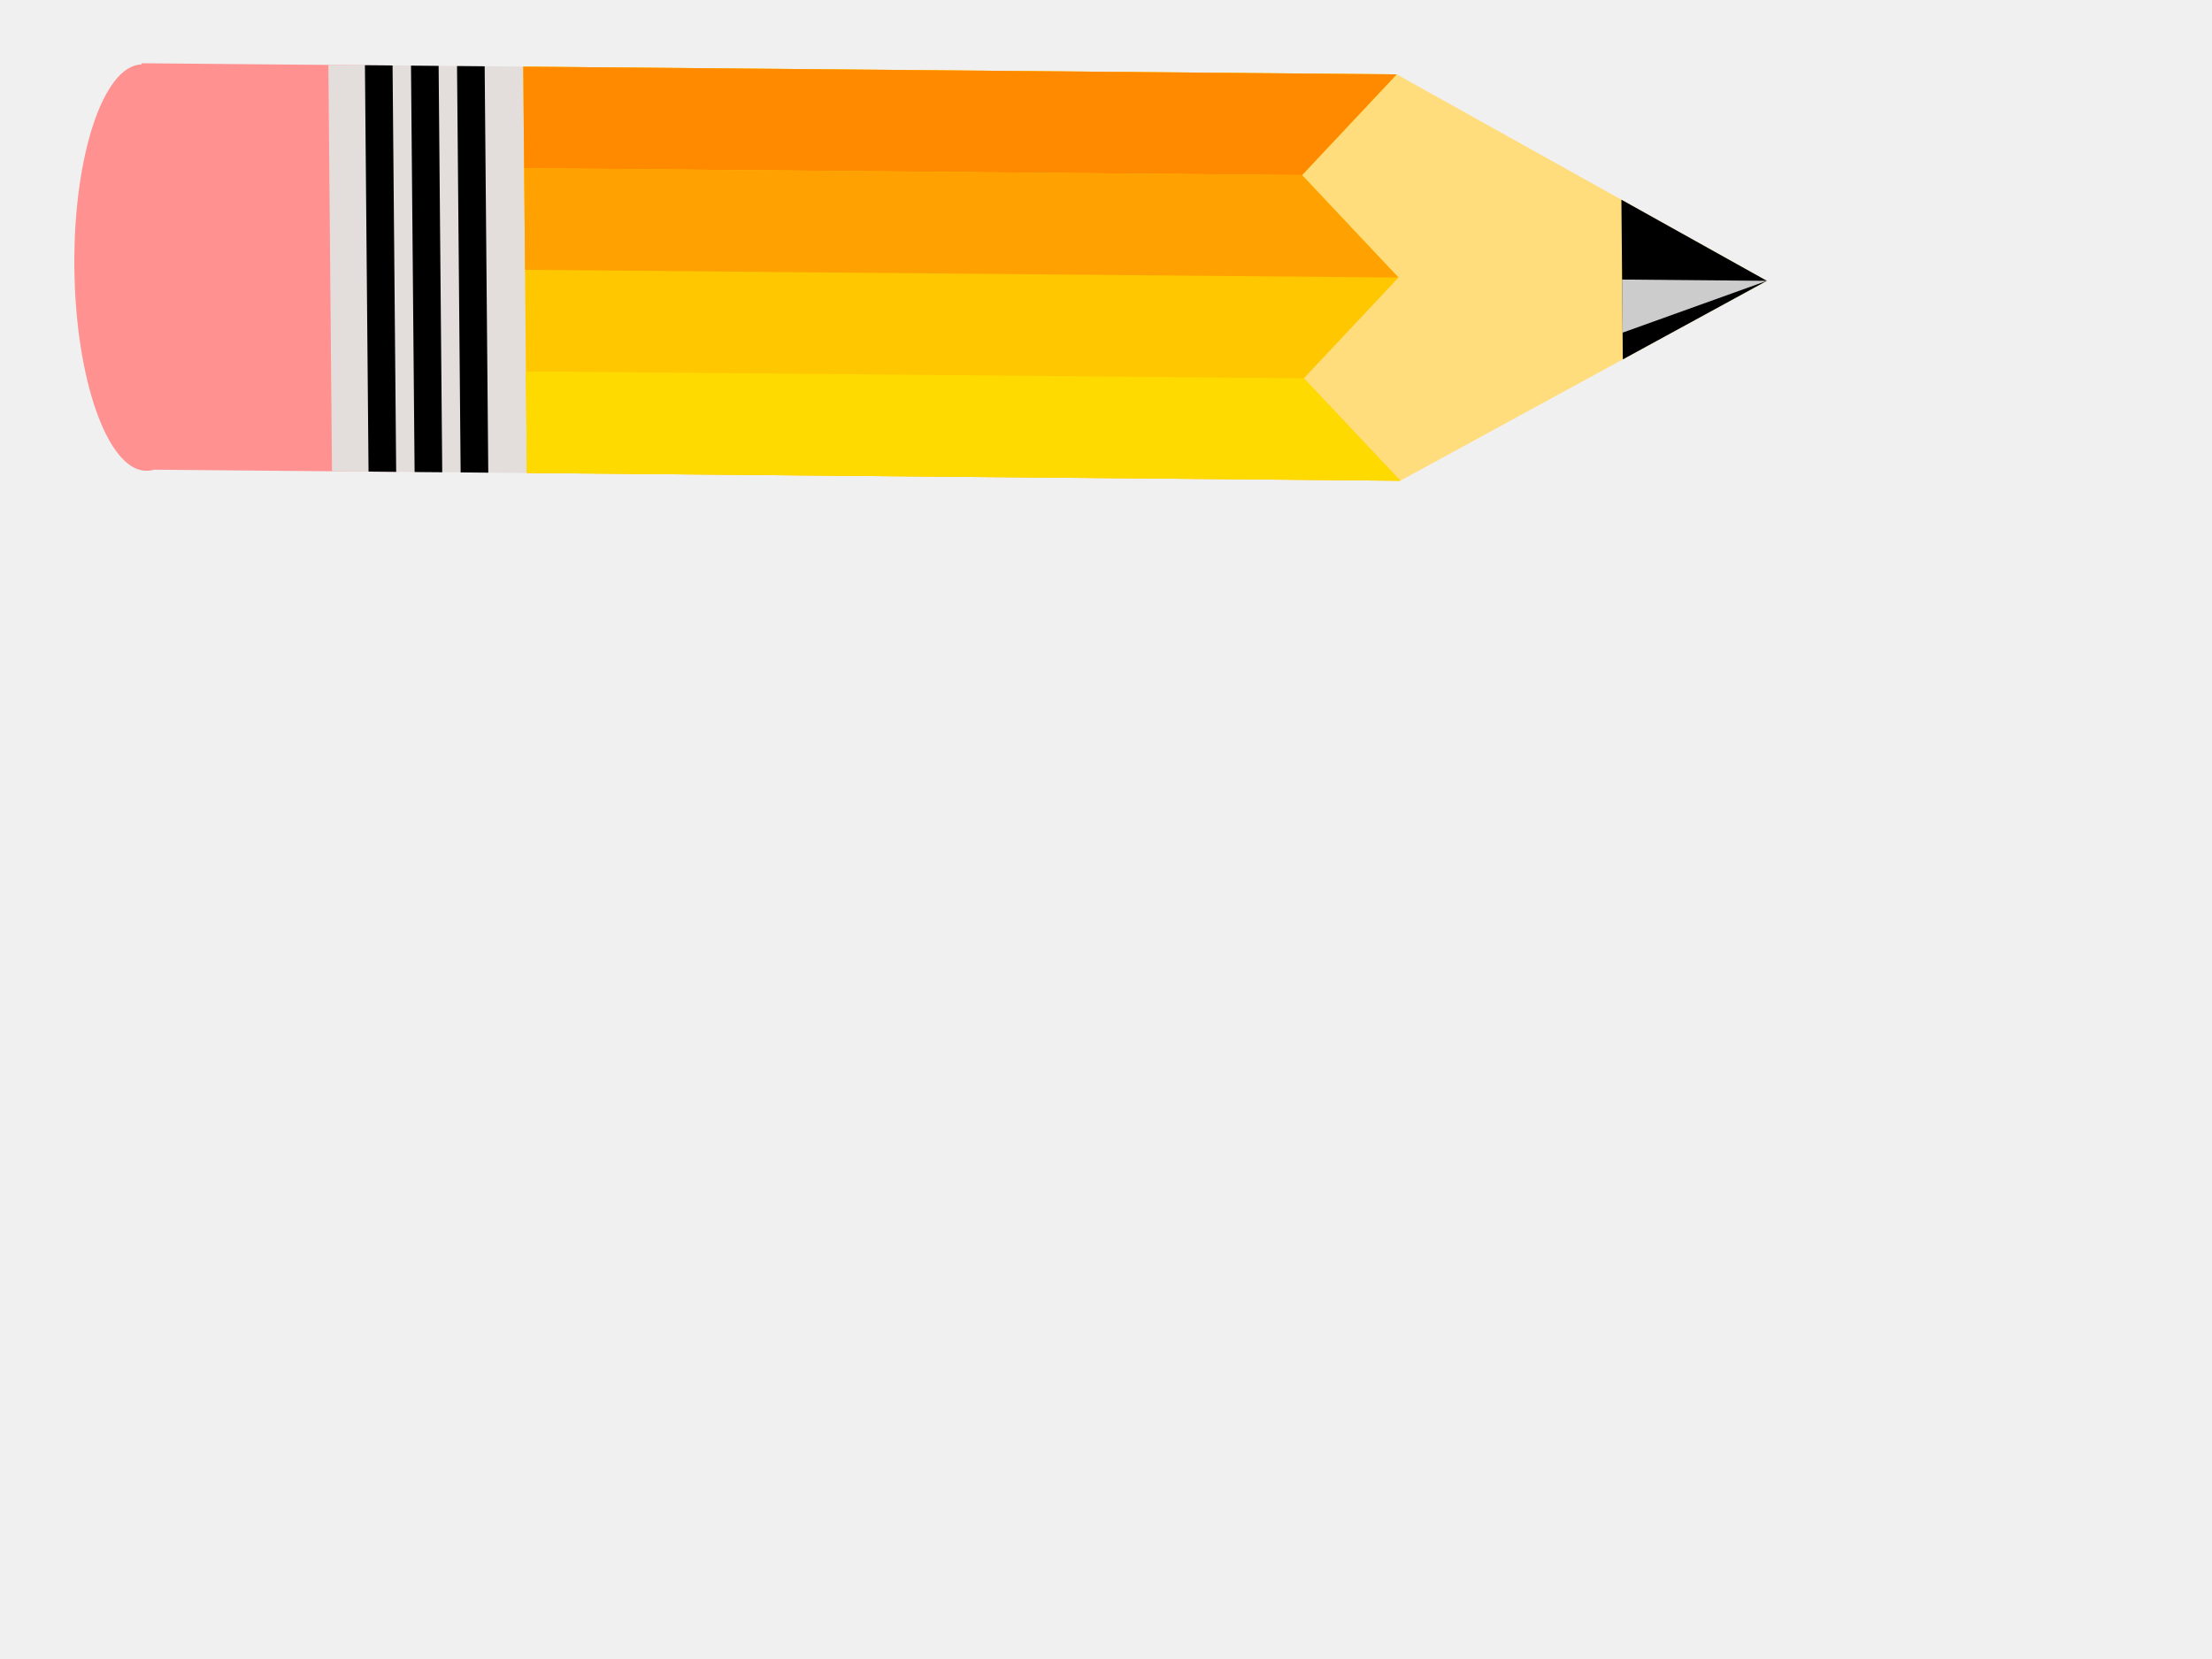
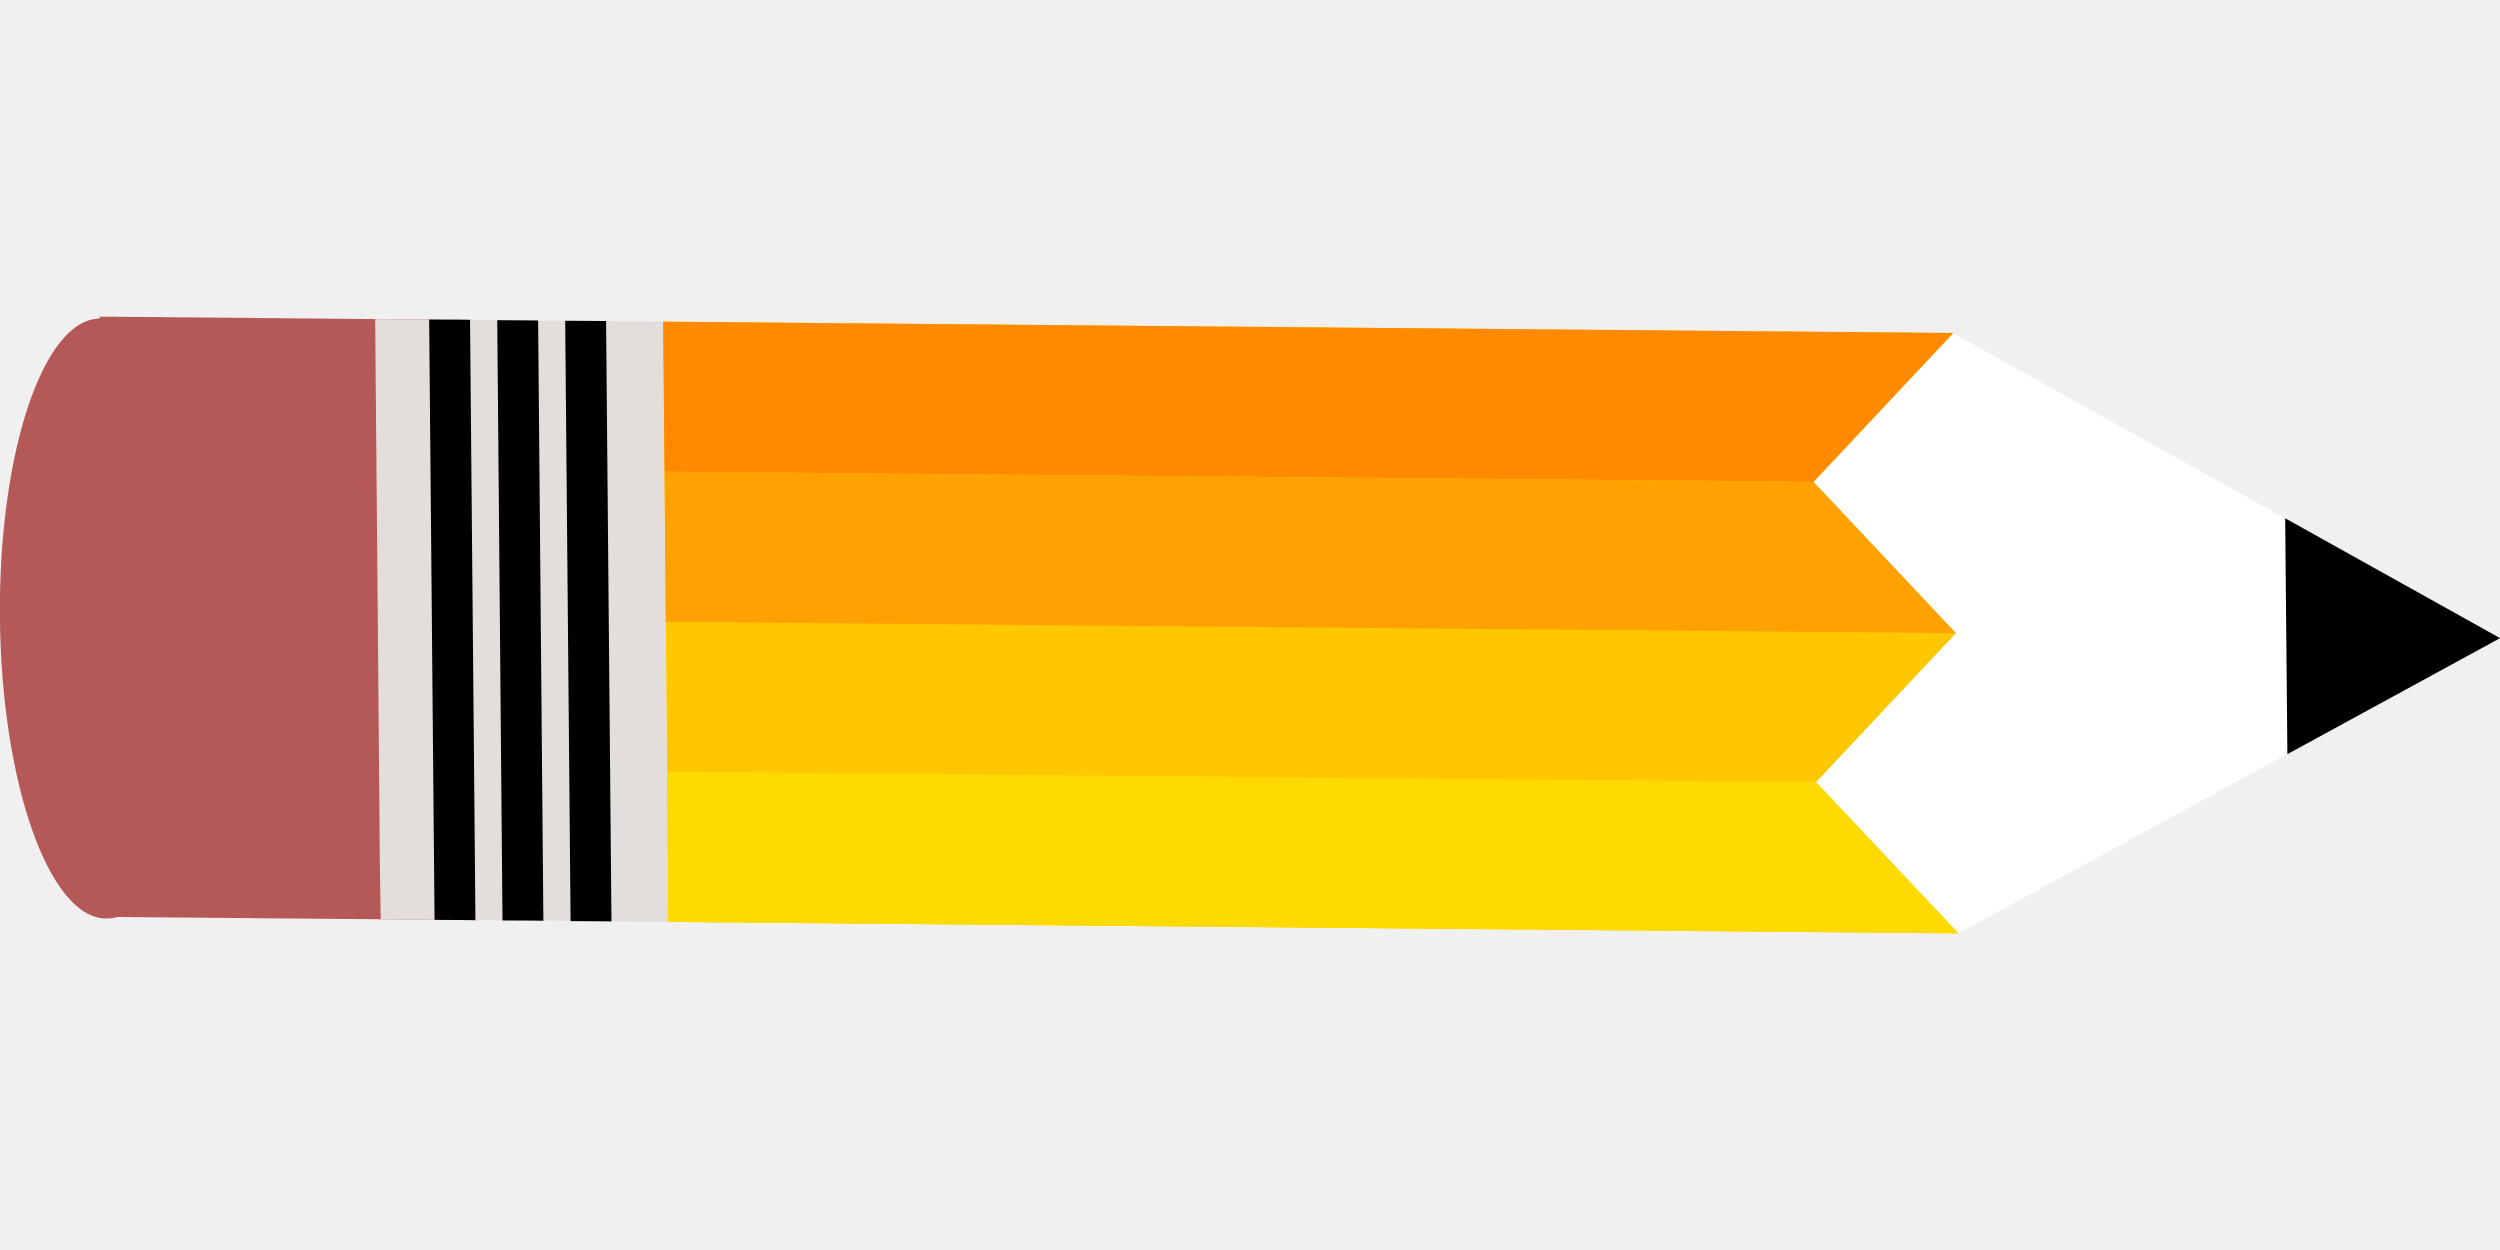
- <svg xmlns="http://www.w3.org/2000/svg" viewBox="0 0 640 480">
-   <defs>
-     <linearGradient id="e" x1=".631" x2=".745" y1="1.101" y2="1.101" gradientTransform="matrix(2.5278 2.5256 -2.5278 2.5256 565.91 -1456.1)">
-       <stop stop-color="#fff" offset="0" />
-       <stop stop-color="#ffdd7c" offset="1" />
-     </linearGradient>
-     <linearGradient id="f" x1="-1.708" x2="-1.441" y1="2.082" y2="2.082" gradientTransform="matrix(2.3454 2.3434 -2.3454 2.3434 888.99 -800.77)">
-       <stop stop-color="#ff9191" offset="0" />
-       <stop stop-color="#b55858" offset="1" />
-     </linearGradient>
-     <linearGradient id="d" x1=".559" x2=".631" y1="1.331" y2="1.331" gradientTransform="matrix(2.5278 2.5256 -2.5278 2.5256 565.91 -1456.1)">
-       <stop stop-color="#fff" stop-opacity=".827" offset="0" />
-       <stop stop-color="#fff" stop-opacity="0" offset="1" />
-     </linearGradient>
-   </defs>
+ <svg xmlns="http://www.w3.org/2000/svg" version="1.1" id="Capa_1" x="0px" y="0px" viewBox="0 0 1280 640" style="enable-background:new 0 0 1280 640;" xml:space="preserve">
+   <style type="text/css">
+ 	.st0{fill:url(#SVGID_1_);}
+ 	.st1{fill:#E3DEDB;}
+ 	.st2{fill:url(#SVGID_2_);}
+ 	.st3{fill:#FF9191;}
+ 	.st4{fill:#FFC700;}
+ 	.st5{fill:#FFDA00;}
+ 	.st6{fill:#FF8A00;}
+ 	.st7{fill:#FFA100;}
+ </style>
  <g transform="rotate(225 241.59 79.103)">
-     <g stroke-linecap="round" stroke-linejoin="round" stroke-width="5.164">
-       <path d="m398.52-75.198c-23.15-22.742-48.423-34.829-56.372-27.019-0.539 0.53-1.011 1.129-1.366 1.809l-50.373 49.487 7.604 7.47 29.582 29.062 9.504 9.337 37.185 36.531 52.036-51.121c-0.029-0.092-0.03-0.199-0.059-0.292l-0.059-0.058c0.018-0.019 0.042-0.039 0.059-0.058 7.493-8.054-4.811-32.621-27.741-55.147z" fill="url(#f)" />
-       <path d="m304.02-64.285l-47.106 46.277-5.405 5.31 7.604 7.47 76.272 74.93 52.511-51.588-41.938-41.2-34.334-33.73-7.604-7.47z" fill="#e3dedb" />
-       <path d="m370.84 34.863l-83.875-82.4-3.802 3.735-1.901 1.867 83.875 82.4 1.901-1.867 3.802-3.735z" />
-       <path d="m380.35 25.526l-83.875-82.4-3.802 3.735-1.901 1.867 83.875 82.4 1.901-1.867 3.802-3.735z" />
-       <path d="m361.34 44.2l-83.875-82.4-3.802 3.735-1.901 1.867 83.875 82.4 1.901-1.867 3.802-3.735z" />
-       <path d="m263.8-24.778l-180.28 177.11-34.097 115.9 10.692-3.034 107.28-30.462 180.28-177.11-16.276-15.99-5.702-5.602-15.207-14.939-1.901-1.867-5.702-5.602-1.901-1.867-15.207-14.939-5.703-5.602-8.673-8.52-7.604-7.47z" fill="url(#e)" />
-       <path d="m95.778 255.07l-16.48-16.19-16.48-16.19-13.399 45.543 46.358-13.163z" />
-       <path d="m426.26-19.934c0.029 0.093 0.031 0.2 0.059 0.292l0.119-0.117-0.178-0.175z" fill="#ff9191" />
-       <path d="m263.8-24.778l-180.28 177.11 40.687 1.229 1.251 39.971 40.687 1.229 1.251 39.971 180.28-177.11-20.969-20.6-20.969-20.6-20.969-20.6-20.969-20.6z" fill="#ffc700" />
-       <path d="m263.8-24.778l-180.28 177.11 40.687 1.229 160.57-157.74-20.969-20.6z" fill="#ffda00" />
-       <path d="m166.14 194.76l1.251 39.971 180.28-177.11-20.969-20.6-160.57 157.74z" fill="#ff8a00" />
-       <path d="m125.45 193.54l40.687 1.229 160.57-157.74-20.969-20.6-180.28 177.11z" fill="#ffa100" />
+     <g>
+       <linearGradient id="SVGID_1_" gradientUnits="userSpaceOnUse" x1="-60.37" y1="-46.13" x2="-59.674" y2="-46.13" gradientTransform="matrix(-457.8816 0 0 450.9464 -13316.952 34581.043)">
+         <stop offset="0" style="stop-color:#FF9191" />
+         <stop offset="1" style="stop-color:#B55858" />
+       </linearGradient>
+       <path class="st0" d="M244.8-259.4c-60.5-59.4-126.6-91-147.3-70.6c-1.4,1.4-2.6,2.9-3.6,4.7L-37.8-195.9l19.9,19.5l77.3,76    L84.2-76l97.2,95.5l136-133.6c-0.1-0.2-0.1-0.5-0.2-0.8l-0.2-0.2c0,0,0.1-0.1,0.2-0.2C336.9-136.3,304.7-200.5,244.8-259.4    L244.8-259.4z" />
+       <path class="st1" d="M-2.3-230.8l-123.1,121L-139.5-96l19.9,19.5L79.7,119.4L217-15.5L107.4-123.2l-89.7-88.2L-2.3-230.8    L-2.3-230.8z" />
+       <path d="M172.4,28.3L-46.8-187.1l-9.9,9.8l-5,4.9L157.5,43l5-4.9L172.4,28.3L172.4,28.3z" />
+       <path d="M197.3,3.9L-22-211.5l-9.9,9.8l-5,4.9L182.4,18.6l5-4.9C187.3,13.7,197.3,3.9,197.3,3.9z" />
+       <path d="M147.6,52.7L-71.7-162.7l-9.9,9.8l-5,4.9L132.7,67.4l5-4.9L147.6,52.7L147.6,52.7z" />
+       <linearGradient id="SVGID_2_" gradientUnits="userSpaceOnUse" x1="186.243" y1="-235.263" x2="186.541" y2="-235.263" gradientTransform="matrix(-1066.206 0 0 1046.555 -148388.953 -93715.57)">
+         <stop offset="0" style="stop-color:#FFFFFF" />
+         <stop offset="1" style="stop-color:#FFDD7C" />
+       </linearGradient>
+       <path class="st2" d="M-107.4-127.6l-471.2,462.9l-89.1,302.9l27.9-7.9l280.4-79.6L111.9,87.8L69.3,46L54.4,31.4l-39.7-39l-5-4.9    L-5.2-27.2l-5-4.9l-39.7-39l-14.9-14.6L-87.5-108L-107.4-127.6L-107.4-127.6z" />
+       <path d="M-546.6,603.9l-43.1-42.3l-43.1-42.3l-35,119L-546.6,603.9L-546.6,603.9z" />
+       <path class="st3" d="M317.3-114.9c0.1,0.2,0.1,0.5,0.2,0.8l0.3-0.3L317.3-114.9L317.3-114.9z" />
+       <path class="st4" d="M-107.4-127.6l-471.2,462.9l106.3,3.2l3.3,104.5l106.3,3.2l3.3,104.5L111.9,87.8L57,34L2.2-19.9l-54.8-53.8    L-107.4-127.6L-107.4-127.6z" />
+       <path class="st5" d="M-107.4-127.6l-471.2,462.9l106.3,3.2L-52.5-73.7L-107.4-127.6L-107.4-127.6z" />
+       <path class="st6" d="M-362.6,446.3l3.3,104.5L111.8,87.8L57,34L-362.6,446.3L-362.6,446.3z" />
+       <path class="st7" d="M-469,443.1l106.3,3.2L57,34L2.2-19.9L-469,443.1L-469,443.1z" />
    </g>
-     <path d="m324.15-43.049c-1.518-1.492-3.287-2.659-5.161-3.405-1.873-0.746-3.862-1.059-5.854-1.059-1.992 0-3.98 0.313-5.854 1.059-1.873 0.746-3.642 1.913-5.161 3.405l-28.498 27.997-169.22 166.24c-0.526 0.516-0.725 1.183-1.155 1.74l20.95 0.605 1.232 39.953 24.031 0.757 168.6-165.64 28.498-27.997c1.518-1.492 2.707-3.229 3.466-5.07 0.759-1.84 1.078-3.794 1.078-5.751-6.1e-5 -1.957-0.319-3.91-1.078-5.751-0.759-1.84-1.948-3.578-3.466-5.07l-22.414-22.019z" fill="url(#d)" stroke-dashoffset="50" stroke-width="5" />
-     <path d="m79.298 238.88l-10.964-10.766-18.914 40.119 29.878-29.353z" fill="#fff" opacity=".8" stroke-linecap="round" stroke-linejoin="round" stroke-width="5.164" />
  </g>
</svg>
